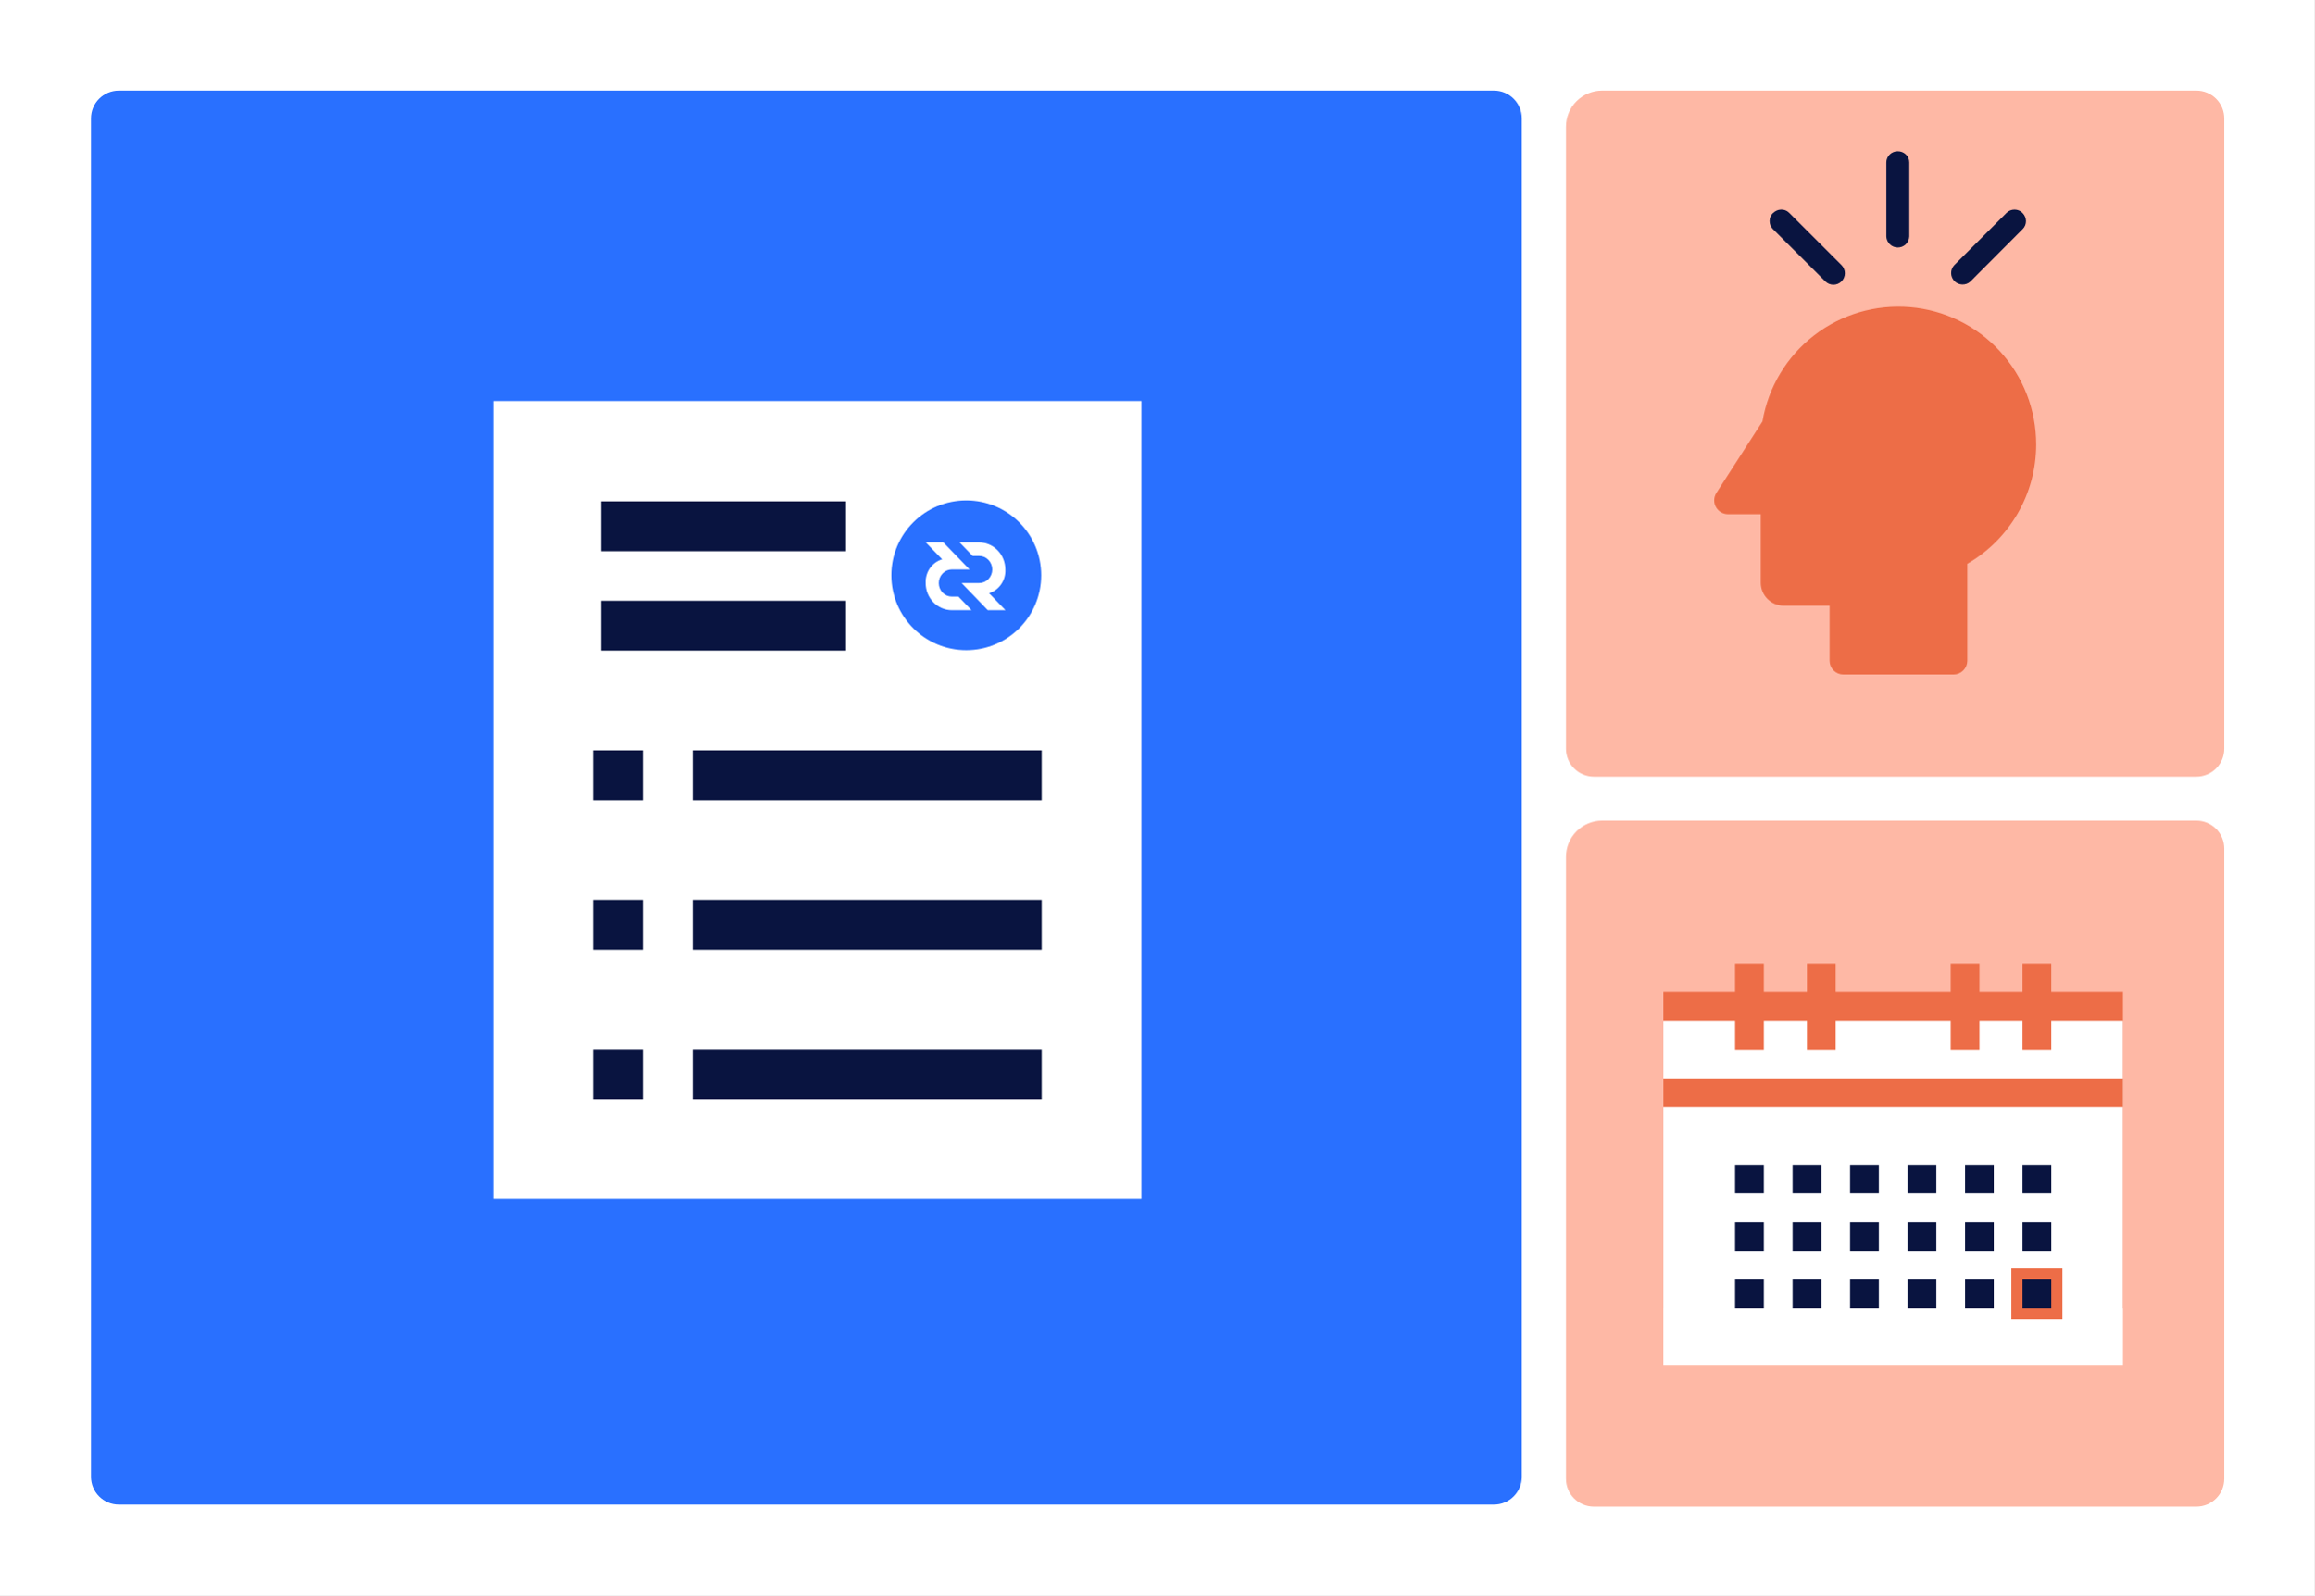
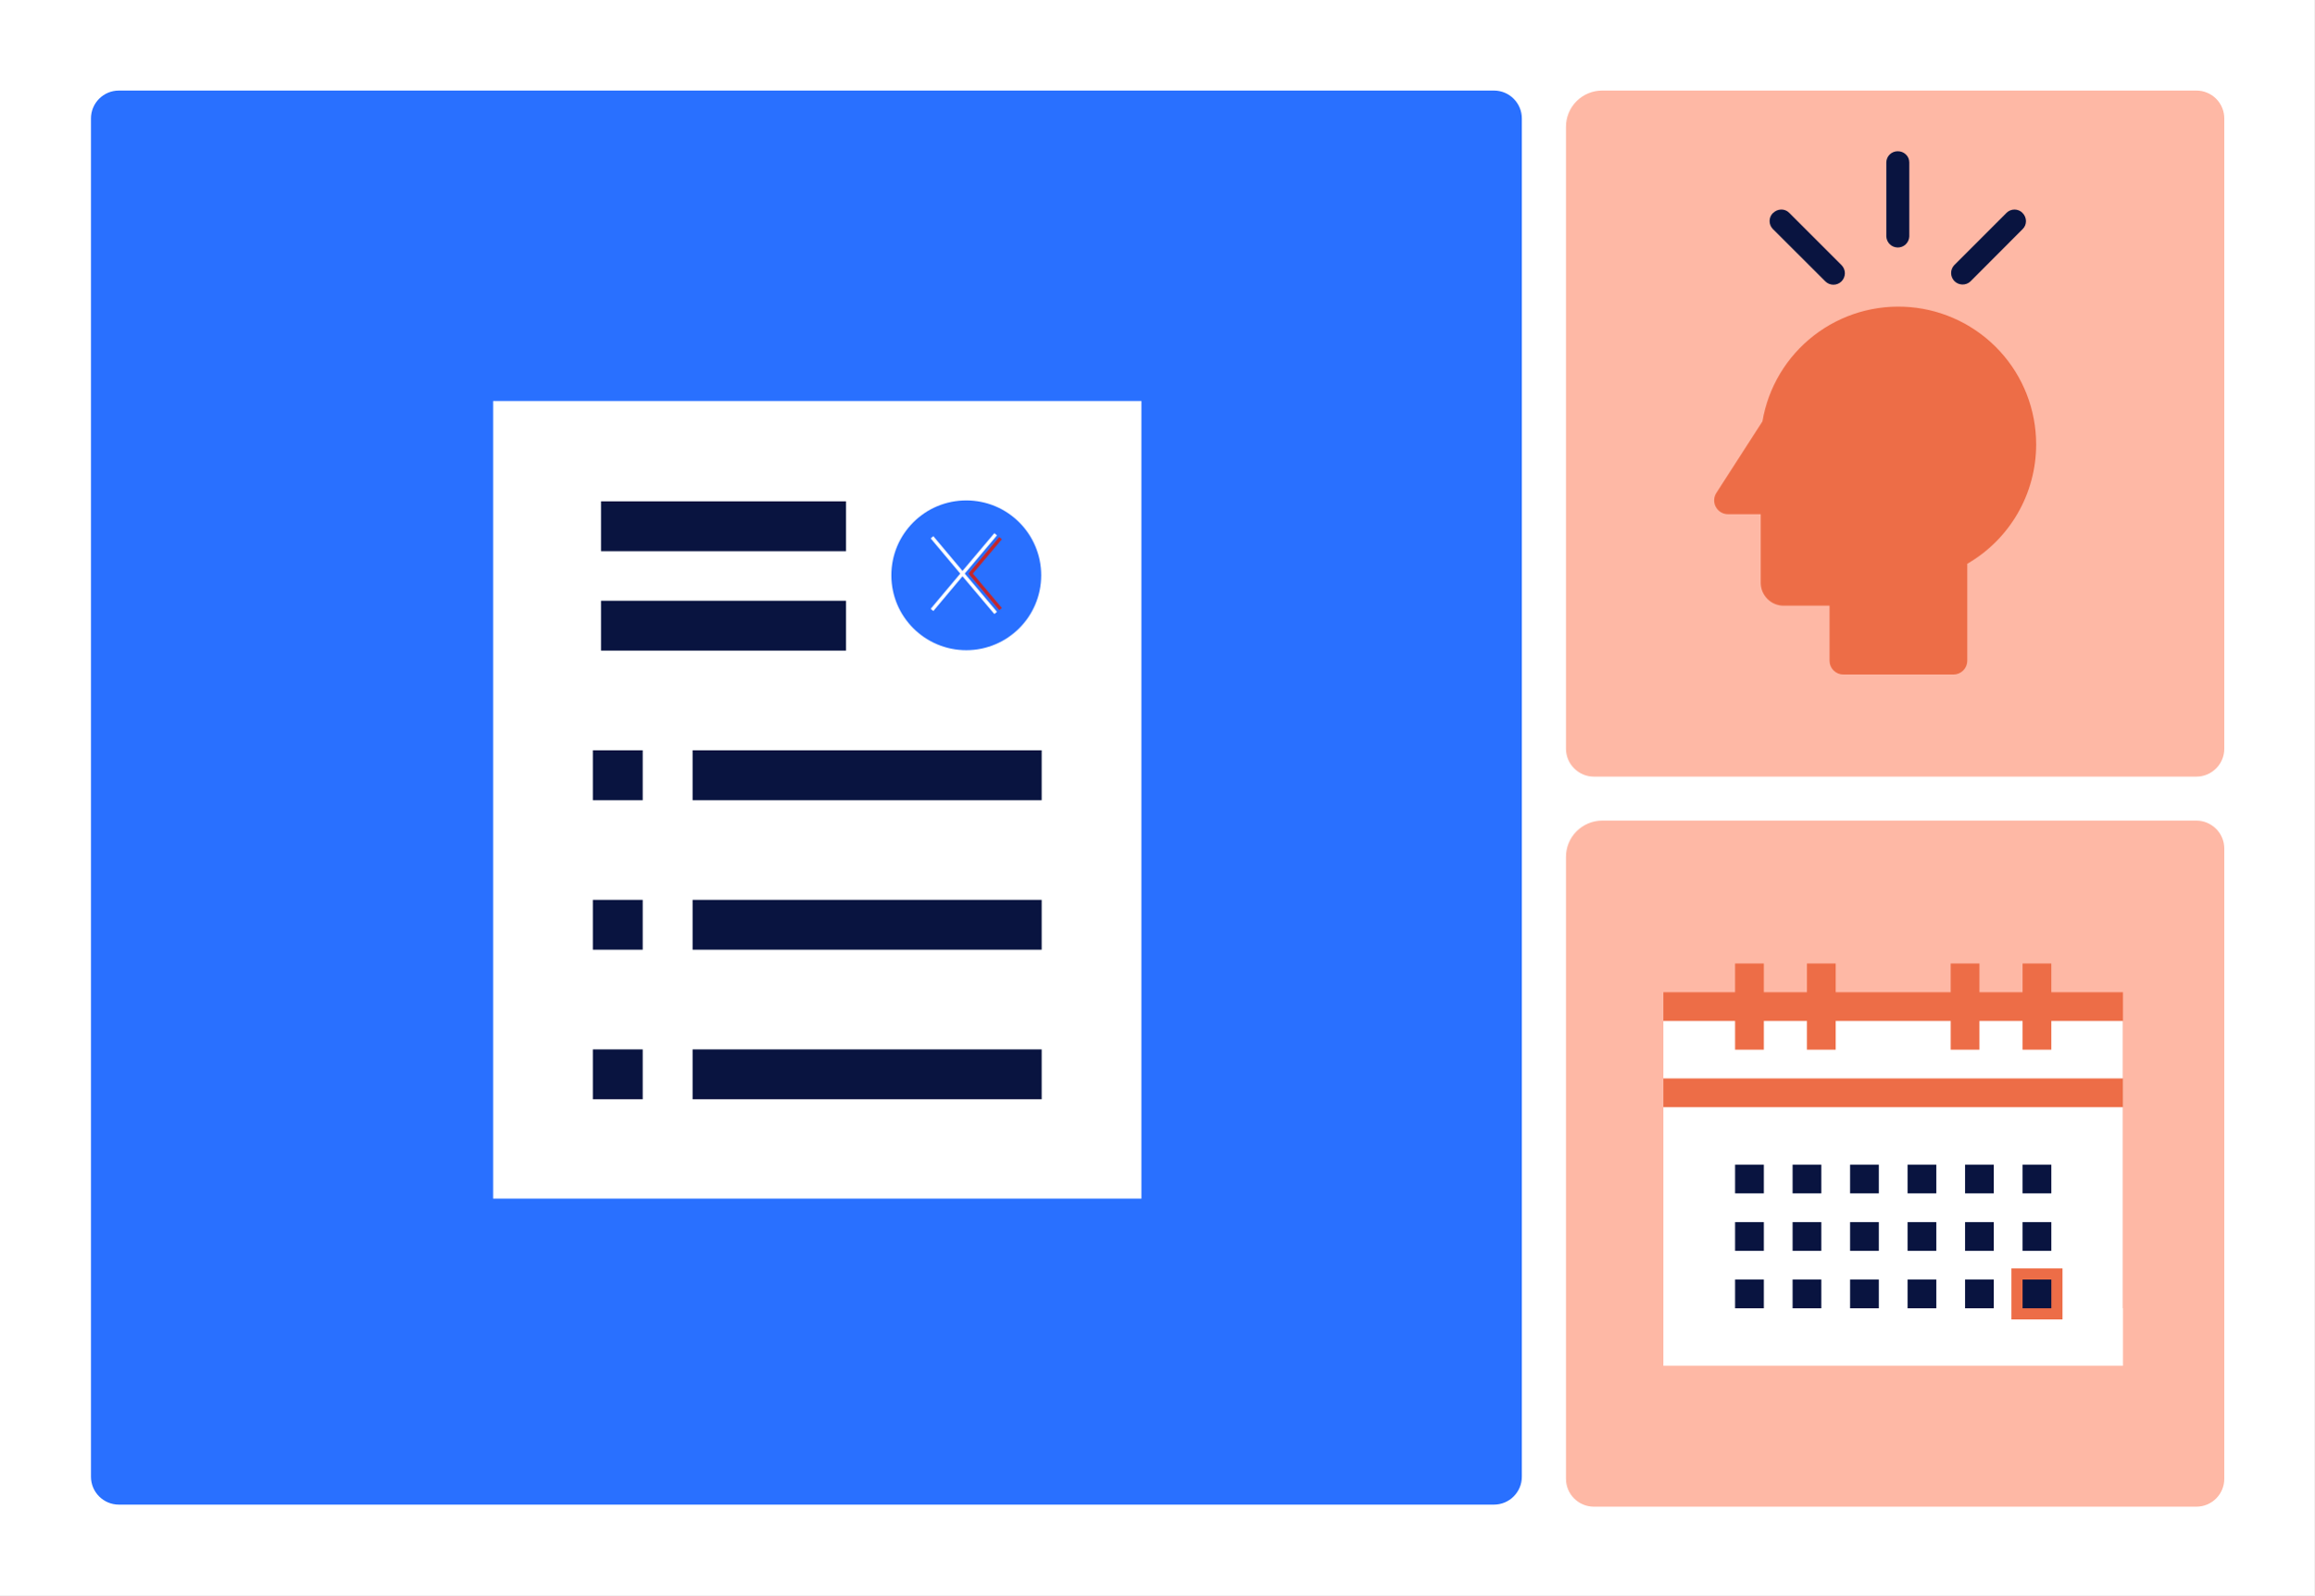
- <svg xmlns="http://www.w3.org/2000/svg" width="1160" height="800" viewBox="0 0 1160 800" fill="none">
-   <path d="M1160 0H0V800H1160V0Z" fill="white" />
-   <path d="M803.15 411.561H1101C1104.71 411.561 1108.27 413.036 1110.9 415.661C1113.53 418.287 1115 421.848 1115 425.561V741.611C1115 745.324 1113.53 748.885 1110.9 751.51C1108.27 754.136 1104.71 755.611 1101 755.611H799C795.287 755.611 791.726 754.136 789.101 751.51C786.475 748.885 785 745.324 785 741.611V429.721C785 424.906 786.912 420.288 790.315 416.883C793.719 413.478 798.335 411.563 803.15 411.561Z" fill="#FEB8A5" />
-   <path d="M803.15 45.41H1101C1104.71 45.41 1108.27 46.885 1110.9 49.511C1113.53 52.136 1115 55.697 1115 59.41V375.47C1115 379.183 1113.53 382.744 1110.9 385.37C1108.27 387.995 1104.71 389.47 1101 389.47H799C795.287 389.47 791.726 387.995 789.101 385.37C786.475 382.744 785 379.183 785 375.47V63.57C785 58.756 786.912 54.138 790.315 50.733C793.719 47.327 798.335 45.413 803.15 45.41Z" fill="#FEB8A5" />
-   <path d="M748.88 45.41H59.6C51.868 45.41 45.6 51.678 45.6 59.41V740.58C45.6 748.312 51.868 754.58 59.6 754.58H748.88C756.612 754.58 762.88 748.312 762.88 740.58V59.41C762.88 51.678 756.612 45.41 748.88 45.41Z" fill="#2970FF" />
-   <path d="M1020.72 222.899C1020.73 205.573 1014.24 188.874 1002.52 176.113C990.797 163.352 974.71 155.46 957.445 154.001C940.18 152.543 922.998 157.625 909.304 168.239C895.609 178.854 886.403 194.226 883.51 211.309L860.51 247.03C859.798 248.069 859.384 249.283 859.311 250.541C859.238 251.799 859.511 253.052 860.098 254.167C860.686 255.281 861.567 256.214 862.645 256.865C863.724 257.516 864.96 257.86 866.22 257.859H882.65V292.26C882.65 295.307 883.861 298.229 886.015 300.384C888.17 302.539 891.093 303.749 894.14 303.749H917.14V331.369C917.14 333.199 917.867 334.955 919.161 336.249C920.455 337.543 922.21 338.269 924.04 338.269H979.28C981.11 338.269 982.865 337.543 984.159 336.249C985.453 334.955 986.18 333.199 986.18 331.369V282.73C996.683 276.667 1005.4 267.946 1011.47 257.443C1017.53 246.94 1020.72 235.027 1020.72 222.899Z" fill="#ED6D47" />
-   <path d="M888.79 106.8C887.714 107.845 887.097 109.275 887.074 110.775C887.052 112.275 887.626 113.723 888.67 114.8L915 141.09C916.079 142.168 917.543 142.773 919.069 142.772C920.594 142.771 922.057 142.164 923.135 141.085C924.213 140.005 924.818 138.542 924.817 137.016C924.816 135.491 924.209 134.028 923.13 132.95L896.86 106.68C896.336 106.156 895.712 105.744 895.024 105.469C894.337 105.194 893.6 105.062 892.86 105.08C891.355 105.115 889.921 105.731 888.86 106.8H888.79Z" fill="#091440" />
-   <path d="M951.35 75.841C950.605 75.829 949.866 75.964 949.173 76.237C948.481 76.511 947.849 76.919 947.314 77.437C946.779 77.956 946.352 78.574 946.056 79.257C945.76 79.941 945.602 80.676 945.59 81.421V118.591C945.652 120.075 946.285 121.479 947.358 122.508C948.43 123.536 949.859 124.111 951.345 124.111C952.831 124.111 954.26 123.536 955.332 122.508C956.405 121.479 957.038 120.075 957.1 118.591V81.421C957.1 80.684 956.951 79.956 956.662 79.279C956.374 78.602 955.951 77.99 955.42 77.481C954.327 76.427 952.868 75.838 951.35 75.841Z" fill="#091440" />
-   <path d="M1013.91 106.8C1012.86 105.724 1011.43 105.107 1009.93 105.085C1008.43 105.062 1006.99 105.636 1005.91 106.68L979.61 133C978.597 134.093 978.047 135.536 978.076 137.025C978.104 138.515 978.708 139.935 979.762 140.989C980.815 142.042 982.236 142.647 983.725 142.675C985.215 142.703 986.657 142.153 987.75 141.14L1014 114.81C1014.52 114.285 1014.93 113.66 1015.21 112.973C1015.48 112.286 1015.61 111.55 1015.6 110.81C1015.56 109.305 1014.95 107.872 1013.88 106.81L1013.91 106.8Z" fill="#091440" />
-   <path d="M572.18 287.699V201.109H504.35H247.18V601.109H572.18V287.699Z" fill="white" />
-   <path d="M522.18 376.289H347.18V401.289H522.18V376.289Z" fill="#091440" />
-   <path d="M424.06 301.289H301.29V326.289H424.06V301.289Z" fill="#091440" />
-   <path d="M424.06 251.41H301.29V276.41H424.06V251.41Z" fill="#091440" />
-   <path d="M522.18 451.289H347.18V476.289H522.18V451.289Z" fill="#091440" />
-   <path d="M522.18 526.289H347.18V551.289H522.18V526.289Z" fill="#091440" />
-   <path d="M322.18 376.289H297.18V401.289H322.18V376.289Z" fill="#091440" />
-   <path d="M322.18 451.289H297.18V476.289H322.18V451.289Z" fill="#091440" />
-   <path d="M322.18 526.289H297.18V551.289H322.18V526.289Z" fill="#091440" />
-   <path d="M484.37 326.069C505.114 326.069 521.93 309.253 521.93 288.509C521.93 267.765 505.114 250.949 484.37 250.949C463.626 250.949 446.81 267.765 446.81 288.509C446.81 309.253 463.626 326.069 484.37 326.069Z" fill="#2970FF" />
-   <path d="M495.797 297.497L504 306H495.144L482.043 292.403H490.836C491.698 292.403 492.552 292.227 493.347 291.885C494.143 291.542 494.865 291.039 495.471 290.406C496.703 289.129 497.394 287.4 497.394 285.597C497.394 283.795 496.703 282.066 495.471 280.788C494.86 280.162 494.14 279.66 493.348 279.311C492.551 278.974 491.697 278.802 490.836 278.805H487.557L481 272H490.836C492.561 272.01 494.267 272.367 495.86 273.05C499.078 274.437 501.63 277.085 502.957 280.412C503.611 282.058 503.949 283.819 503.95 285.597C504.083 288.237 503.352 290.847 501.873 293.006C500.394 295.164 498.254 296.746 495.797 297.497Z" fill="white" />
-   <path d="M472.272 280.503L464.065 272H472.876L486.018 285.597H477.144C476.28 285.602 475.425 285.778 474.626 286.116C473.829 286.459 473.106 286.961 472.499 287.594C471.273 288.876 470.586 290.603 470.586 292.403C470.586 294.202 471.273 295.929 472.499 297.212C473.109 297.84 473.832 298.341 474.626 298.689C475.424 299.029 476.28 299.201 477.144 299.195H480.429L487 306H477.144C475.414 305.997 473.702 305.642 472.106 304.957C470.509 304.271 469.06 303.268 467.84 302.005C466.621 300.742 465.655 299.244 464.999 297.596C464.342 295.948 464.008 294.184 464.014 292.403C463.886 289.751 464.631 287.132 466.13 284.972C467.63 282.812 469.794 281.237 472.272 280.503Z" fill="white" />
-   <path d="M1064.21 497.609H833.83V656.119H1064.21V497.609Z" fill="#ED6D47" />
-   <path d="M1064.21 512.02H833.83V684.94H1064.21V512.02Z" fill="white" />
-   <path d="M884.18 483.199H869.77V526.429H884.18V483.199Z" fill="#ED6D47" />
-   <path d="M1028.28 483.199H1013.87V526.429H1028.28V483.199Z" fill="#ED6D47" />
-   <path d="M992.26 483.199H977.85V526.429H992.26V483.199Z" fill="#ED6D47" />
-   <path d="M920.21 483.199H905.8V526.429H920.21V483.199Z" fill="#ED6D47" />
-   <path d="M1064.21 540.84H833.83V555.25H1064.21V540.84Z" fill="#ED6D47" />
-   <path d="M884.18 612.891H869.77V627.301H884.18V612.891Z" fill="#091440" />
-   <path d="M913 612.891H898.59V627.301H913V612.891Z" fill="#091440" />
-   <path d="M941.82 612.891H927.41V627.301H941.82V612.891Z" fill="#091440" />
-   <path d="M970.64 612.891H956.23V627.301H970.64V612.891Z" fill="#091440" />
-   <path d="M999.46 612.891H985.05V627.301H999.46V612.891Z" fill="#091440" />
-   <path d="M1028.28 612.891H1013.87V627.301H1028.28V612.891Z" fill="#091440" />
-   <path d="M884.18 584.07H869.77V598.48H884.18V584.07Z" fill="#091440" />
-   <path d="M913 584.07H898.59V598.48H913V584.07Z" fill="#091440" />
-   <path d="M941.82 584.07H927.41V598.48H941.82V584.07Z" fill="#091440" />
-   <path d="M970.64 584.07H956.23V598.48H970.64V584.07Z" fill="#091440" />
-   <path d="M999.46 584.07H985.05V598.48H999.46V584.07Z" fill="#091440" />
-   <path d="M1028.28 584.07H1013.87V598.48H1028.28V584.07Z" fill="#091440" />
-   <path d="M884.18 641.711H869.77V656.121H884.18V641.711Z" fill="#091440" />
-   <path d="M913 641.711H898.59V656.121H913V641.711Z" fill="#091440" />
-   <path d="M941.82 641.711H927.41V656.121H941.82V641.711Z" fill="#091440" />
-   <path d="M970.64 641.711H956.23V656.121H970.64V641.711Z" fill="#091440" />
-   <path d="M999.46 641.711H985.05V656.121H999.46V641.711Z" fill="#091440" />
-   <path d="M1033.87 636.119H1008.27V661.719H1033.87V636.119Z" fill="#ED6D47" />
-   <path d="M1028.28 641.711H1013.87V656.121H1028.28V641.711Z" fill="#091440" />
+ <svg xmlns="http://www.w3.org/2000/svg" fill="none" version="1.1" viewBox="0 0 1160 800">
+   <path d="M1160 0H0V800H1160V0Z" fill="#fff" />
+   <path d="m803.15 411.56h297.85c3.71 0 7.27 1.475 9.9 4.1 2.63 2.626 4.1 6.187 4.1 9.9v316.05c0 3.713-1.47 7.274-4.1 9.899-2.63 2.626-6.19 4.101-9.9 4.101h-302c-3.713 0-7.274-1.475-9.899-4.101-2.626-2.625-4.101-6.186-4.101-9.899v-311.89c0-4.815 1.912-9.433 5.315-12.838 3.404-3.405 8.02-5.32 12.835-5.322z" fill="#FEB8A5" />
+   <path d="m803.15 45.41h297.85c3.71 0 7.27 1.475 9.9 4.101s4.1 6.186 4.1 9.899v316.06c0 3.713-1.47 7.274-4.1 9.9-2.63 2.625-6.19 4.1-9.9 4.1h-302c-3.713 0-7.274-1.475-9.899-4.1-2.626-2.626-4.101-6.187-4.101-9.9v-311.9c0-4.815 1.912-9.432 5.315-12.838 3.404-3.405 8.02-5.32 12.835-5.322z" fill="#FEB8A5" />
+   <path d="m748.88 45.41h-689.28c-7.732 0-14 6.268-14 14v681.17c0 7.732 6.268 14 14 14h689.28c7.732 0 14-6.268 14-14v-681.17c0-7.732-6.268-14-14-14z" fill="#2970FF" />
+   <path d="m1020.7 222.9c0.01-17.326-6.48-34.025-18.2-46.786-11.723-12.761-27.81-20.653-45.075-22.112-17.265-1.458-34.447 3.624-48.141 14.238-13.695 10.615-22.901 25.987-25.794 43.07l-23 35.721c-0.712 1.039-1.126 2.253-1.199 3.511s0.2 2.511 0.787 3.626c0.588 1.114 1.469 2.047 2.547 2.698 1.079 0.651 2.315 0.995 3.575 0.994h16.43v34.401c0 3.047 1.211 5.969 3.365 8.124 2.155 2.155 5.078 3.365 8.125 3.365h23v27.62c0 1.83 0.727 3.586 2.021 4.88s3.049 2.02 4.879 2.02h55.24c1.83 0 3.585-0.726 4.879-2.02s2.021-3.05 2.021-4.88v-48.639c10.503-6.063 19.22-14.784 25.29-25.287 6.06-10.503 9.25-22.416 9.25-34.544z" fill="#ED6D47" />
+   <g fill="#091440">
+     <path d="m888.79 106.8c-1.076 1.045-1.693 2.475-1.716 3.975-0.022 1.5 0.552 2.948 1.596 4.025l26.33 26.29c1.079 1.078 2.543 1.683 4.069 1.682 1.525-1e-3 2.988-0.608 4.066-1.687 1.078-1.08 1.683-2.543 1.682-4.069-1e-3 -1.525-0.608-2.988-1.687-4.066l-26.27-26.27c-0.524-0.524-1.148-0.936-1.836-1.211-0.687-0.275-1.424-0.407-2.164-0.389-1.505 0.035-2.939 0.651-4 1.72h-0.07z" />
+     <path d="m951.35 75.841c-0.745-0.012-1.484 0.123-2.177 0.397-0.692 0.274-1.324 0.682-1.859 1.2-0.535 0.518-0.962 1.137-1.258 1.82s-0.454 1.418-0.466 2.163v37.17c0.062 1.484 0.695 2.888 1.768 3.917 1.072 1.028 2.501 1.603 3.987 1.603s2.915-0.575 3.987-1.603c1.073-1.029 1.706-2.433 1.768-3.917v-37.17c0-0.736-0.149-1.465-0.438-2.142-0.288-0.677-0.711-1.289-1.242-1.798-1.093-1.054-2.552-1.642-4.07-1.64z" />
+     <path d="m1013.9 106.8c-1.05-1.076-2.48-1.693-3.98-1.715-1.5-0.023-2.94 0.551-4.02 1.595l-26.3 26.32c-1.013 1.093-1.563 2.536-1.534 4.025 0.028 1.49 0.632 2.91 1.686 3.964 1.053 1.053 2.474 1.658 3.963 1.686 1.49 0.028 2.932-0.522 4.025-1.535l26.25-26.33c0.52-0.525 0.93-1.15 1.21-1.837 0.27-0.687 0.4-1.423 0.39-2.163-0.04-1.505-0.65-2.938-1.72-4l0.03-0.01z" />
+   </g>
+   <path d="m572.18 287.7v-86.59h-325v400h325v-313.41z" fill="#fff" />
+   <g fill="#091440">
+     <path d="m522.18 376.29h-175v25h175v-25z" />
+     <path d="m424.06 301.29h-122.77v25h122.77v-25z" />
+     <path d="m424.06 251.41h-122.77v25h122.77v-25z" />
+     <path d="m522.18 451.29h-175v25h175v-25z" />
+     <path d="m522.18 526.29h-175v25h175v-25z" />
+     <path d="m322.18 376.29h-25v25h25v-25z" />
+     <path d="m322.18 451.29h-25v25h25v-25z" />
+     <path d="m322.18 526.29h-25v25h25v-25z" />
+   </g>
+   <path d="m484.37 326.07c20.744 0 37.56-16.816 37.56-37.56s-16.816-37.56-37.56-37.56-37.56 16.816-37.56 37.56 16.816 37.56 37.56 37.56z" fill="#2970FF" />
+   <path d="m1064.2 497.61h-230.38v158.51h230.38v-158.51z" fill="#ED6D47" />
+   <path d="m1064.2 512.02h-230.38v172.92h230.38v-172.92z" fill="#fff" />
+   <g fill="#ED6D47">
+     <path d="m884.18 483.2h-14.41v43.23h14.41v-43.23z" />
+     <path d="m1028.3 483.2h-14.41v43.23h14.41v-43.23z" />
+     <path d="m992.26 483.2h-14.41v43.23h14.41v-43.23z" />
+     <path d="m920.21 483.2h-14.41v43.23h14.41v-43.23z" />
+     <path d="m1064.2 540.84h-230.38v14.41h230.38v-14.41z" />
+   </g>
+   <g fill="#091440">
+     <path d="m884.18 612.89h-14.41v14.41h14.41v-14.41z" />
+     <path d="m913 612.89h-14.41v14.41h14.41v-14.41z" />
+     <path d="m941.82 612.89h-14.41v14.41h14.41v-14.41z" />
+     <path d="m970.64 612.89h-14.41v14.41h14.41v-14.41z" />
+     <path d="m999.46 612.89h-14.41v14.41h14.41v-14.41z" />
+     <path d="m1028.3 612.89h-14.41v14.41h14.41v-14.41z" />
+     <path d="m884.18 584.07h-14.41v14.41h14.41v-14.41z" />
+     <path d="M913 584.07H898.59V598.48H913V584.07Z" />
+     <path d="m941.82 584.07h-14.41v14.41h14.41v-14.41z" />
+     <path d="m970.64 584.07h-14.41v14.41h14.41v-14.41z" />
+     <path d="m999.46 584.07h-14.41v14.41h14.41v-14.41z" />
+     <path d="m1028.3 584.07h-14.41v14.41h14.41v-14.41z" />
+     <path d="m884.18 641.71h-14.41v14.41h14.41v-14.41z" />
+     <path d="m913 641.71h-14.41v14.41h14.41v-14.41z" />
+     <path d="m941.82 641.71h-14.41v14.41h14.41v-14.41z" />
+     <path d="m970.64 641.71h-14.41v14.41h14.41v-14.41z" />
+     <path d="m999.46 641.71h-14.41v14.41h14.41v-14.41z" />
+   </g>
+   <path d="m1033.9 636.12h-25.6v25.6h25.6v-25.6z" fill="#ED6D47" />
+   <path d="m1028.3 641.71h-14.41v14.41h14.41v-14.41z" fill="#091440" />
+   <g id="FAVOCONS" transform="matrix(.56305 0 0 .56305 466.54 267.39)">
+     <polygon points="35.56 38.38 61 68.56 63.34 66.6 37.56 36 63.34 5.4 61 3.44 35.56 33.62 33.57 36" fill="#c1272d" />
+     <polygon points="58.99 1.96 56.65 0 28.31 33.62 2.34 2.67 0 4.64 26.32 36 0 67.36 2.34 69.33 28.31 38.38 56.65 72 58.99 70.04 30.3 36" fill="#fff" />
+   </g>
</svg>
